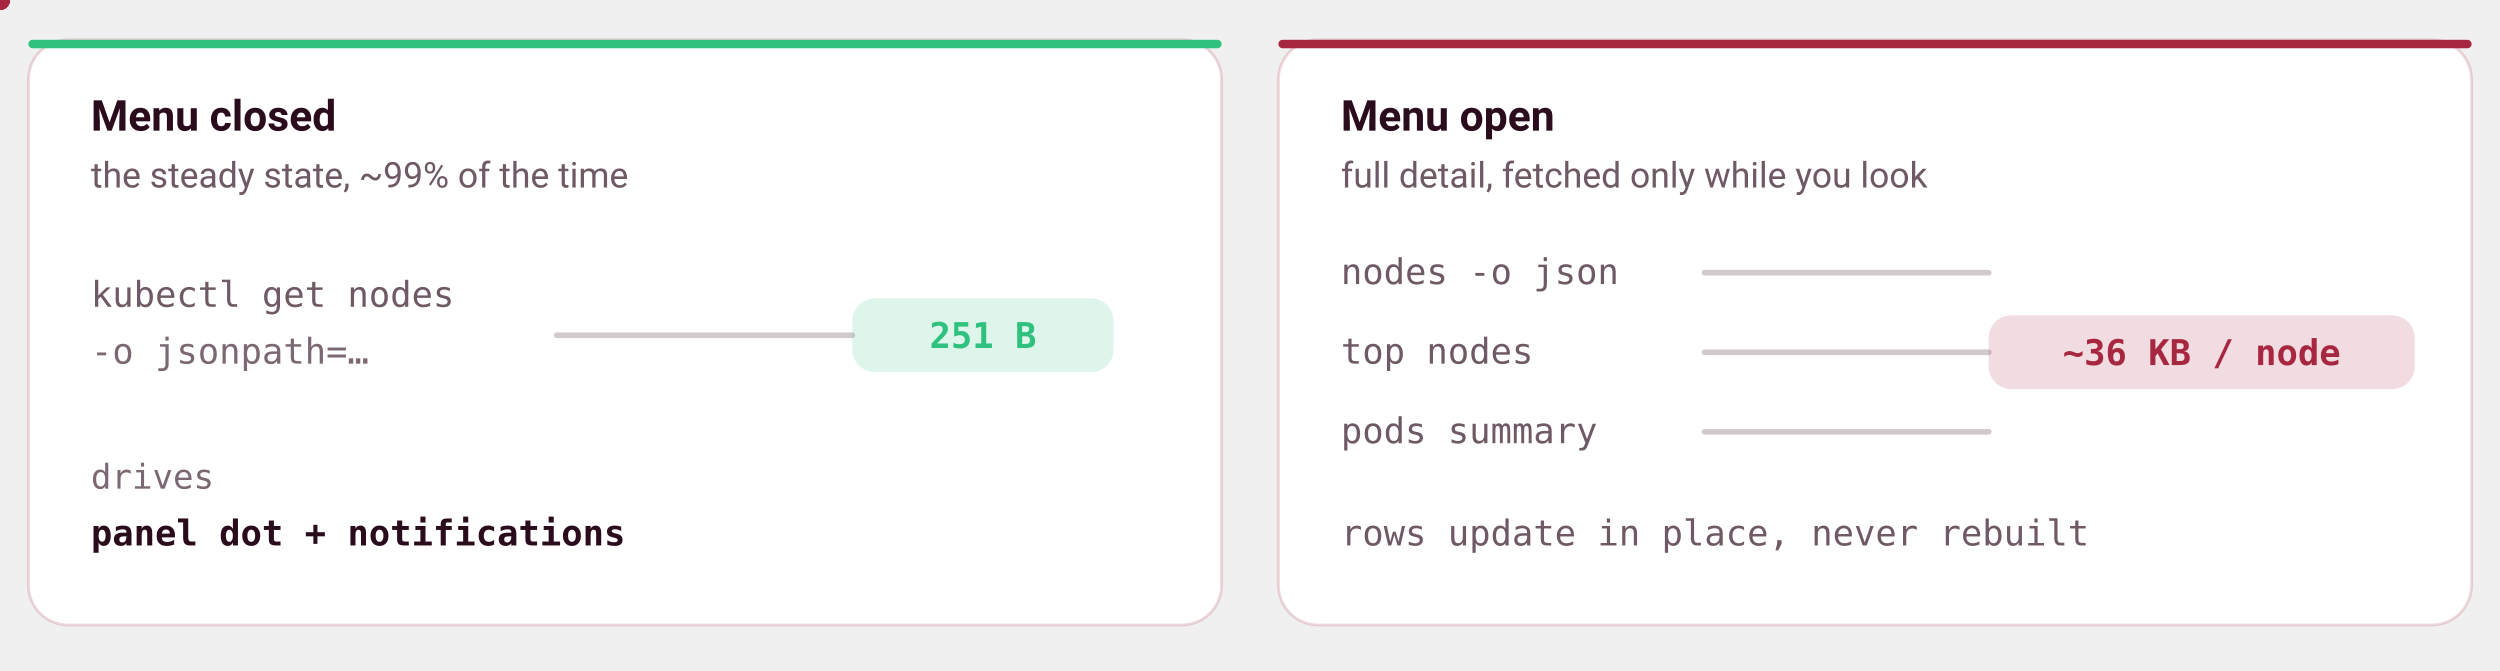
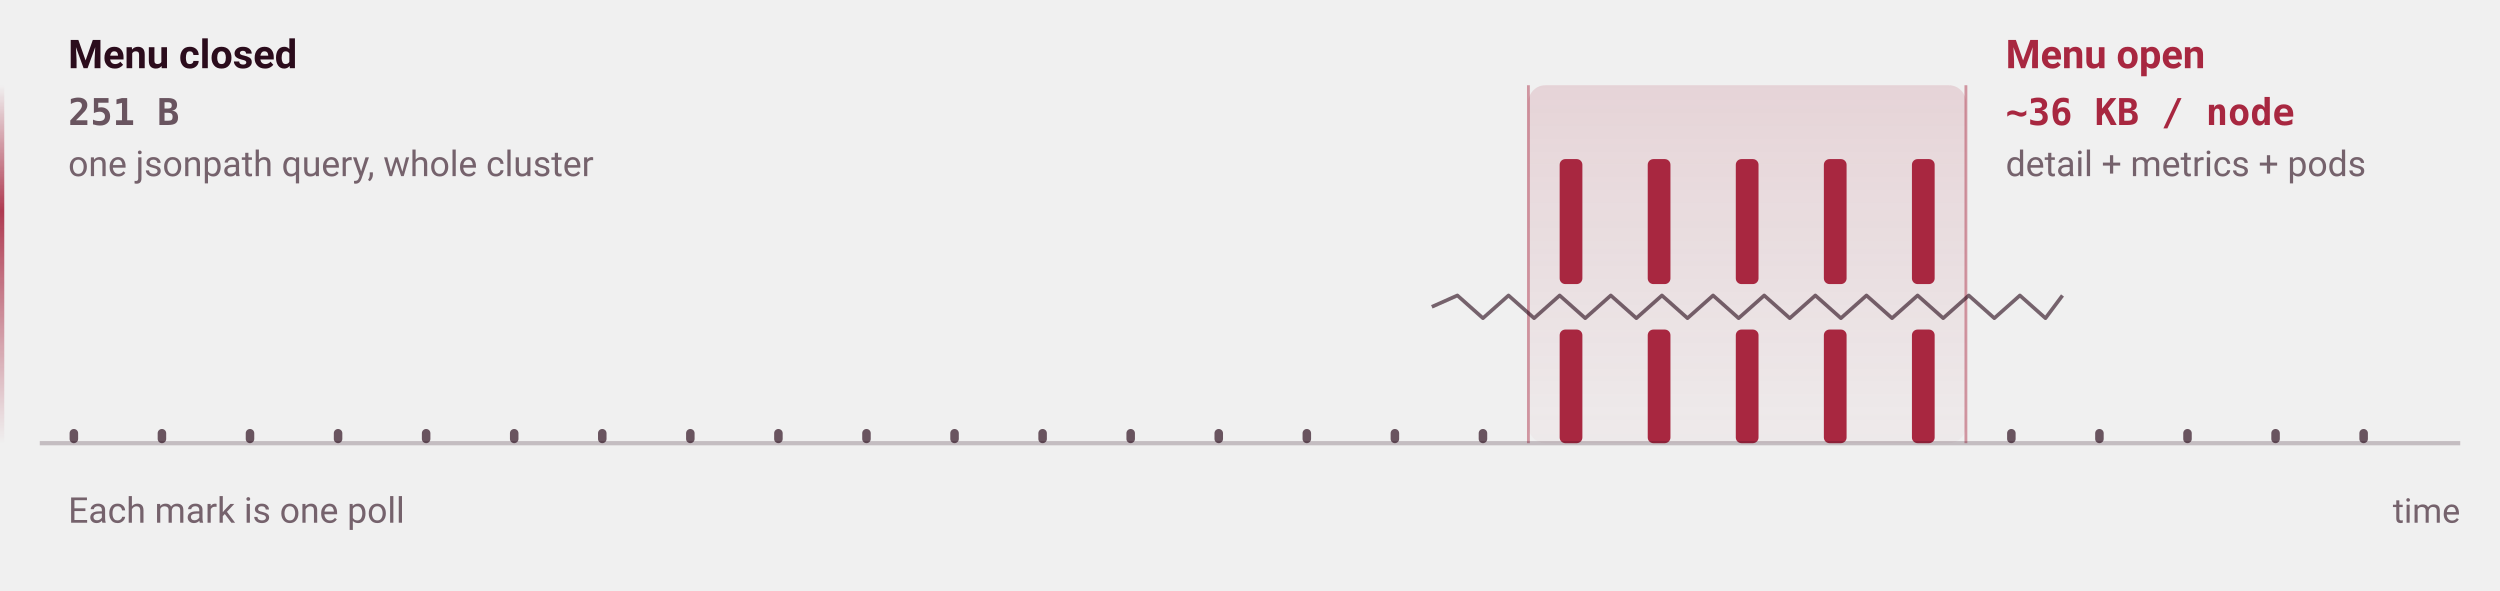
- <svg xmlns="http://www.w3.org/2000/svg" viewBox="0 0 880 236" width="880" height="236" fill="none" role="img" aria-label="Two-tier polling: 251 bytes with the menu closed, full detail only while it is open">
-   <style>.pk{animation:pf 2.6s linear infinite}
- @keyframes pf{0%,8%{opacity:0}18%,82%{opacity:1}94%,100%{opacity:0}}@media (prefers-reduced-motion:reduce){*{animation:none!important}}</style>
-   <rect x="10" y="14" width="420" height="206" rx="14" fill="#FFFFFF" stroke="rgba(168,39,64,0.18)" />
-   <rect x="10" y="14" width="420" height="3" rx="1.5" fill="#2EC27E" />
-   <text x="32" y="46" font-family="system-ui,-apple-system,'Segoe UI',Roboto,'Helvetica Neue',Arial,sans-serif" font-size="15" font-weight="700" fill="#2B0C1C">Menu closed</text>
-   <text x="32" y="66" font-family="system-ui,-apple-system,'Segoe UI',Roboto,'Helvetica Neue',Arial,sans-serif" font-size="12.5" fill="rgba(43,12,28,0.68)">the steady state, ~99% of the time</text>
-   <text x="32" y="108" font-family="ui-monospace,'SF Mono','Cascadia Code',Menlo,Consolas,monospace" font-size="12.5" font-weight="400" fill="rgba(43,12,28,0.68)">kubectl get nodes</text>
-   <text x="32" y="128" font-family="ui-monospace,'SF Mono','Cascadia Code',Menlo,Consolas,monospace" font-size="12.5" font-weight="400" fill="rgba(43,12,28,0.62)">-o jsonpath=…</text>
-   <path id="wa" d="M196,118 H300" stroke="rgba(43,12,28,0.22)" stroke-width="2" stroke-linecap="round" />
-   <circle r="3.5" fill="#A82740" class="pk" style="animation-delay:0s">
-     <animateMotion dur="2.6s" repeatCount="indefinite" begin="0s" path="M196,118 H300" />
-   </circle>
-   <rect x="300" y="105" width="92" height="26" rx="8" fill="#2EC27E" opacity="0.16" />
-   <text x="346" y="122.5" text-anchor="middle" font-family="ui-monospace,'SF Mono','Cascadia Code',Menlo,Consolas,monospace" font-size="12.5" font-weight="700" fill="#2EC27E">251 B</text>
-   <text x="32" y="172" font-family="ui-monospace,'SF Mono','Cascadia Code',Menlo,Consolas,monospace" font-size="12" font-weight="400" fill="rgba(43,12,28,0.62)">drives</text>
-   <text x="32" y="192" font-family="ui-monospace,'SF Mono','Cascadia Code',Menlo,Consolas,monospace" font-size="12.5" font-weight="700" fill="#2B0C1C">panel dot + notifications</text>
-   <rect x="450" y="14" width="420" height="206" rx="14" fill="#FFFFFF" stroke="rgba(168,39,64,0.18)" />
-   <rect x="450" y="14" width="420" height="3" rx="1.5" fill="#A82740" />
-   <text x="472" y="46" font-family="system-ui,-apple-system,'Segoe UI',Roboto,'Helvetica Neue',Arial,sans-serif" font-size="15" font-weight="700" fill="#2B0C1C">Menu open</text>
-   <text x="472" y="66" font-family="system-ui,-apple-system,'Segoe UI',Roboto,'Helvetica Neue',Arial,sans-serif" font-size="12.5" fill="rgba(43,12,28,0.68)">full detail, fetched only while you look</text>
-   <text x="472" y="100" font-family="ui-monospace,'SF Mono','Cascadia Code',Menlo,Consolas,monospace" font-size="12.5" font-weight="400" fill="rgba(43,12,28,0.68)">nodes -o json</text>
-   <text x="472" y="128" font-family="ui-monospace,'SF Mono','Cascadia Code',Menlo,Consolas,monospace" font-size="12.5" font-weight="400" fill="rgba(43,12,28,0.68)">top nodes</text>
-   <text x="472" y="156" font-family="ui-monospace,'SF Mono','Cascadia Code',Menlo,Consolas,monospace" font-size="12.5" font-weight="400" fill="rgba(43,12,28,0.68)">pods summary</text>
-   <path id="wb" d="M600,96 H700" stroke="rgba(43,12,28,0.22)" stroke-width="2" stroke-linecap="round" />
-   <circle r="3.5" fill="#A82740" class="pk" style="animation-delay:0.2s">
-     <animateMotion dur="2.6s" repeatCount="indefinite" begin="0.2s" path="M600,96 H700" />
-   </circle>
-   <path id="wc" d="M600,124 H700" stroke="rgba(43,12,28,0.22)" stroke-width="2" stroke-linecap="round" />
-   <circle r="3.5" fill="#A82740" class="pk" style="animation-delay:0.7s">
-     <animateMotion dur="2.6s" repeatCount="indefinite" begin="0.7s" path="M600,124 H700" />
-   </circle>
-   <path id="wd" d="M600,152 H700" stroke="rgba(43,12,28,0.22)" stroke-width="2" stroke-linecap="round" />
-   <circle r="3.5" fill="#A82740" class="pk" style="animation-delay:1.2s">
-     <animateMotion dur="2.6s" repeatCount="indefinite" begin="1.2s" path="M600,152 H700" />
-   </circle>
-   <rect x="700" y="111" width="150" height="26" rx="8" fill="#A82740" opacity="0.16" />
-   <text x="775" y="128.5" text-anchor="middle" font-family="ui-monospace,'SF Mono','Cascadia Code',Menlo,Consolas,monospace" font-size="12.5" font-weight="700" fill="#A82740">~36 KB / node</text>
-   <text x="472" y="192" font-family="ui-monospace,'SF Mono','Cascadia Code',Menlo,Consolas,monospace" font-size="12.5" font-weight="400" fill="rgba(43,12,28,0.68)">rows update in place, never rebuilt</text>
+ <svg xmlns="http://www.w3.org/2000/svg" viewBox="0 0 880 208" width="880" height="208" fill="none" role="img" aria-label="Poll payload over time: about 251 bytes per poll with the menu closed, roughly 36 KB per node for the few polls while it is open">
+   <style>.tk{animation:pulse 8s ease-in-out infinite}
+ @keyframes pulse{0%,42%,100%{opacity:.55}12%,20%{opacity:1}}
+ .ph{animation:sweep 8s linear infinite}
+ @keyframes sweep{0%{transform:translateX(6px)}
+ 84%,100%{transform:translateX(874px)}}@media (prefers-reduced-motion:reduce){*{animation:none!important}}</style>
+   <defs>
+     <linearGradient id="bandFill" x1="0" y1="0" x2="0" y2="1">
+       <stop offset="0" stop-color="#A82740" stop-opacity="0.14" />
+       <stop offset="1" stop-color="#A82740" stop-opacity="0.03" />
+     </linearGradient>
+     <linearGradient id="head" x1="0" y1="0" x2="0" y2="1">
+       <stop offset="0" stop-color="#A82740" stop-opacity="0" />
+       <stop offset="0.35" stop-color="#A82740" stop-opacity="0.9" />
+       <stop offset="1" stop-color="#A82740" stop-opacity="0" />
+     </linearGradient>
+   </defs>
+   <rect x="538" y="30" width="154" height="126" rx="6" fill="url(#bandFill)" />
+   <line x1="538" y1="30" x2="538" y2="156" stroke="#A82740" stroke-width="1" opacity="0.45" />
+   <line x1="692" y1="30" x2="692" y2="156" stroke="#A82740" stroke-width="1" opacity="0.45" />
+   <rect class="tk" style="animation-delay:0.00s" x="24.5" y="151" width="3" height="5" rx="1.5" fill="rgba(43,12,28,0.68)" />
+   <rect class="tk" style="animation-delay:0.26s" x="55.5" y="151" width="3" height="5" rx="1.5" fill="rgba(43,12,28,0.68)" />
+   <rect class="tk" style="animation-delay:0.52s" x="86.5" y="151" width="3" height="5" rx="1.5" fill="rgba(43,12,28,0.68)" />
+   <rect class="tk" style="animation-delay:0.78s" x="117.5" y="151" width="3" height="5" rx="1.5" fill="rgba(43,12,28,0.68)" />
+   <rect class="tk" style="animation-delay:1.04s" x="148.5" y="151" width="3" height="5" rx="1.5" fill="rgba(43,12,28,0.68)" />
+   <rect class="tk" style="animation-delay:1.30s" x="179.5" y="151" width="3" height="5" rx="1.5" fill="rgba(43,12,28,0.68)" />
+   <rect class="tk" style="animation-delay:1.56s" x="210.5" y="151" width="3" height="5" rx="1.5" fill="rgba(43,12,28,0.68)" />
+   <rect class="tk" style="animation-delay:1.82s" x="241.5" y="151" width="3" height="5" rx="1.5" fill="rgba(43,12,28,0.68)" />
+   <rect class="tk" style="animation-delay:2.08s" x="272.5" y="151" width="3" height="5" rx="1.5" fill="rgba(43,12,28,0.68)" />
+   <rect class="tk" style="animation-delay:2.34s" x="303.5" y="151" width="3" height="5" rx="1.5" fill="rgba(43,12,28,0.68)" />
+   <rect class="tk" style="animation-delay:2.60s" x="334.5" y="151" width="3" height="5" rx="1.5" fill="rgba(43,12,28,0.68)" />
+   <rect class="tk" style="animation-delay:2.86s" x="365.5" y="151" width="3" height="5" rx="1.5" fill="rgba(43,12,28,0.68)" />
+   <rect class="tk" style="animation-delay:3.12s" x="396.5" y="151" width="3" height="5" rx="1.5" fill="rgba(43,12,28,0.68)" />
+   <rect class="tk" style="animation-delay:3.38s" x="427.5" y="151" width="3" height="5" rx="1.5" fill="rgba(43,12,28,0.68)" />
+   <rect class="tk" style="animation-delay:3.64s" x="458.5" y="151" width="3" height="5" rx="1.5" fill="rgba(43,12,28,0.68)" />
+   <rect class="tk" style="animation-delay:3.90s" x="489.5" y="151" width="3" height="5" rx="1.5" fill="rgba(43,12,28,0.68)" />
+   <rect class="tk" style="animation-delay:4.16s" x="520.5" y="151" width="3" height="5" rx="1.5" fill="rgba(43,12,28,0.68)" />
+   <g class="tk" style="animation-delay:4.42s">
+     <rect x="549" y="56" width="8" height="44" rx="2" fill="#A82740" />
+     <rect x="549" y="116" width="8" height="40" rx="2" fill="#A82740" />
+   </g>
+   <g class="tk" style="animation-delay:4.68s">
+     <rect x="580" y="56" width="8" height="44" rx="2" fill="#A82740" />
+     <rect x="580" y="116" width="8" height="40" rx="2" fill="#A82740" />
+   </g>
+   <g class="tk" style="animation-delay:4.94s">
+     <rect x="611" y="56" width="8" height="44" rx="2" fill="#A82740" />
+     <rect x="611" y="116" width="8" height="40" rx="2" fill="#A82740" />
+   </g>
+   <g class="tk" style="animation-delay:5.20s">
+     <rect x="642" y="56" width="8" height="44" rx="2" fill="#A82740" />
+     <rect x="642" y="116" width="8" height="40" rx="2" fill="#A82740" />
+   </g>
+   <g class="tk" style="animation-delay:5.46s">
+     <rect x="673" y="56" width="8" height="44" rx="2" fill="#A82740" />
+     <rect x="673" y="116" width="8" height="40" rx="2" fill="#A82740" />
+   </g>
+   <rect class="tk" style="animation-delay:5.72s" x="706.5" y="151" width="3" height="5" rx="1.5" fill="rgba(43,12,28,0.68)" />
+   <rect class="tk" style="animation-delay:5.98s" x="737.5" y="151" width="3" height="5" rx="1.5" fill="rgba(43,12,28,0.68)" />
+   <rect class="tk" style="animation-delay:6.24s" x="768.5" y="151" width="3" height="5" rx="1.5" fill="rgba(43,12,28,0.68)" />
+   <rect class="tk" style="animation-delay:6.50s" x="799.5" y="151" width="3" height="5" rx="1.5" fill="rgba(43,12,28,0.68)" />
+   <rect class="tk" style="animation-delay:6.76s" x="830.5" y="151" width="3" height="5" rx="1.5" fill="rgba(43,12,28,0.68)" />
+   <path d="M504,108 L513,104 L522,112 L531,104 L540,112 L549,104 L558,112 L567,104 L576,112 L585,104 L594,112 L603,104 L612,112 L621,104 L630,112 L639,104 L648,112 L657,104 L666,112 L675,104 L684,112 L693,104 L702,112 L711,104 L720,112 L726,104" fill="none" stroke="rgba(43,12,28,0.62)" stroke-width="1.3" stroke-linejoin="round" />
+   <line x1="14" y1="156" x2="866" y2="156" stroke="rgba(43,12,28,0.22)" stroke-width="1.5" />
+   <rect class="ph" x="-1.5" y="30" width="3" height="126" fill="url(#head)" />
+   <text x="24" y="24" text-anchor="start" font-family="system-ui,-apple-system,'Segoe UI',Roboto,'Helvetica Neue',Arial,sans-serif" font-size="14" font-weight="600" fill="#2B0C1C">Menu closed</text>
+   <text x="24" y="44" text-anchor="start" font-family="ui-monospace,'SF Mono','Cascadia Code',Menlo,Consolas,monospace" font-size="13" font-weight="600" fill="rgba(43,12,28,0.68)">251 B</text>
+   <text x="24" y="62" text-anchor="start" font-family="system-ui,-apple-system,'Segoe UI',Roboto,'Helvetica Neue',Arial,sans-serif" font-size="12.5" font-weight="400" fill="rgba(43,12,28,0.62)">one jsonpath query, whole cluster</text>
+   <text x="706" y="24" text-anchor="start" font-family="system-ui,-apple-system,'Segoe UI',Roboto,'Helvetica Neue',Arial,sans-serif" font-size="14" font-weight="600" fill="#A82740">Menu open</text>
+   <text x="706" y="44" text-anchor="start" font-family="ui-monospace,'SF Mono','Cascadia Code',Menlo,Consolas,monospace" font-size="13" font-weight="600" fill="#A82740">~36 KB / node</text>
+   <text x="706" y="62" text-anchor="start" font-family="system-ui,-apple-system,'Segoe UI',Roboto,'Helvetica Neue',Arial,sans-serif" font-size="12.5" font-weight="400" fill="rgba(43,12,28,0.62)">detail + metrics + pods</text>
+   <text x="24" y="184" text-anchor="start" font-family="system-ui,-apple-system,'Segoe UI',Roboto,'Helvetica Neue',Arial,sans-serif" font-size="12.5" font-weight="400" fill="rgba(43,12,28,0.62)">Each mark is one poll</text>
+   <text x="866" y="184" text-anchor="end" font-family="system-ui,-apple-system,'Segoe UI',Roboto,'Helvetica Neue',Arial,sans-serif" font-size="12" font-weight="400" fill="rgba(43,12,28,0.62)">time</text>
</svg>
